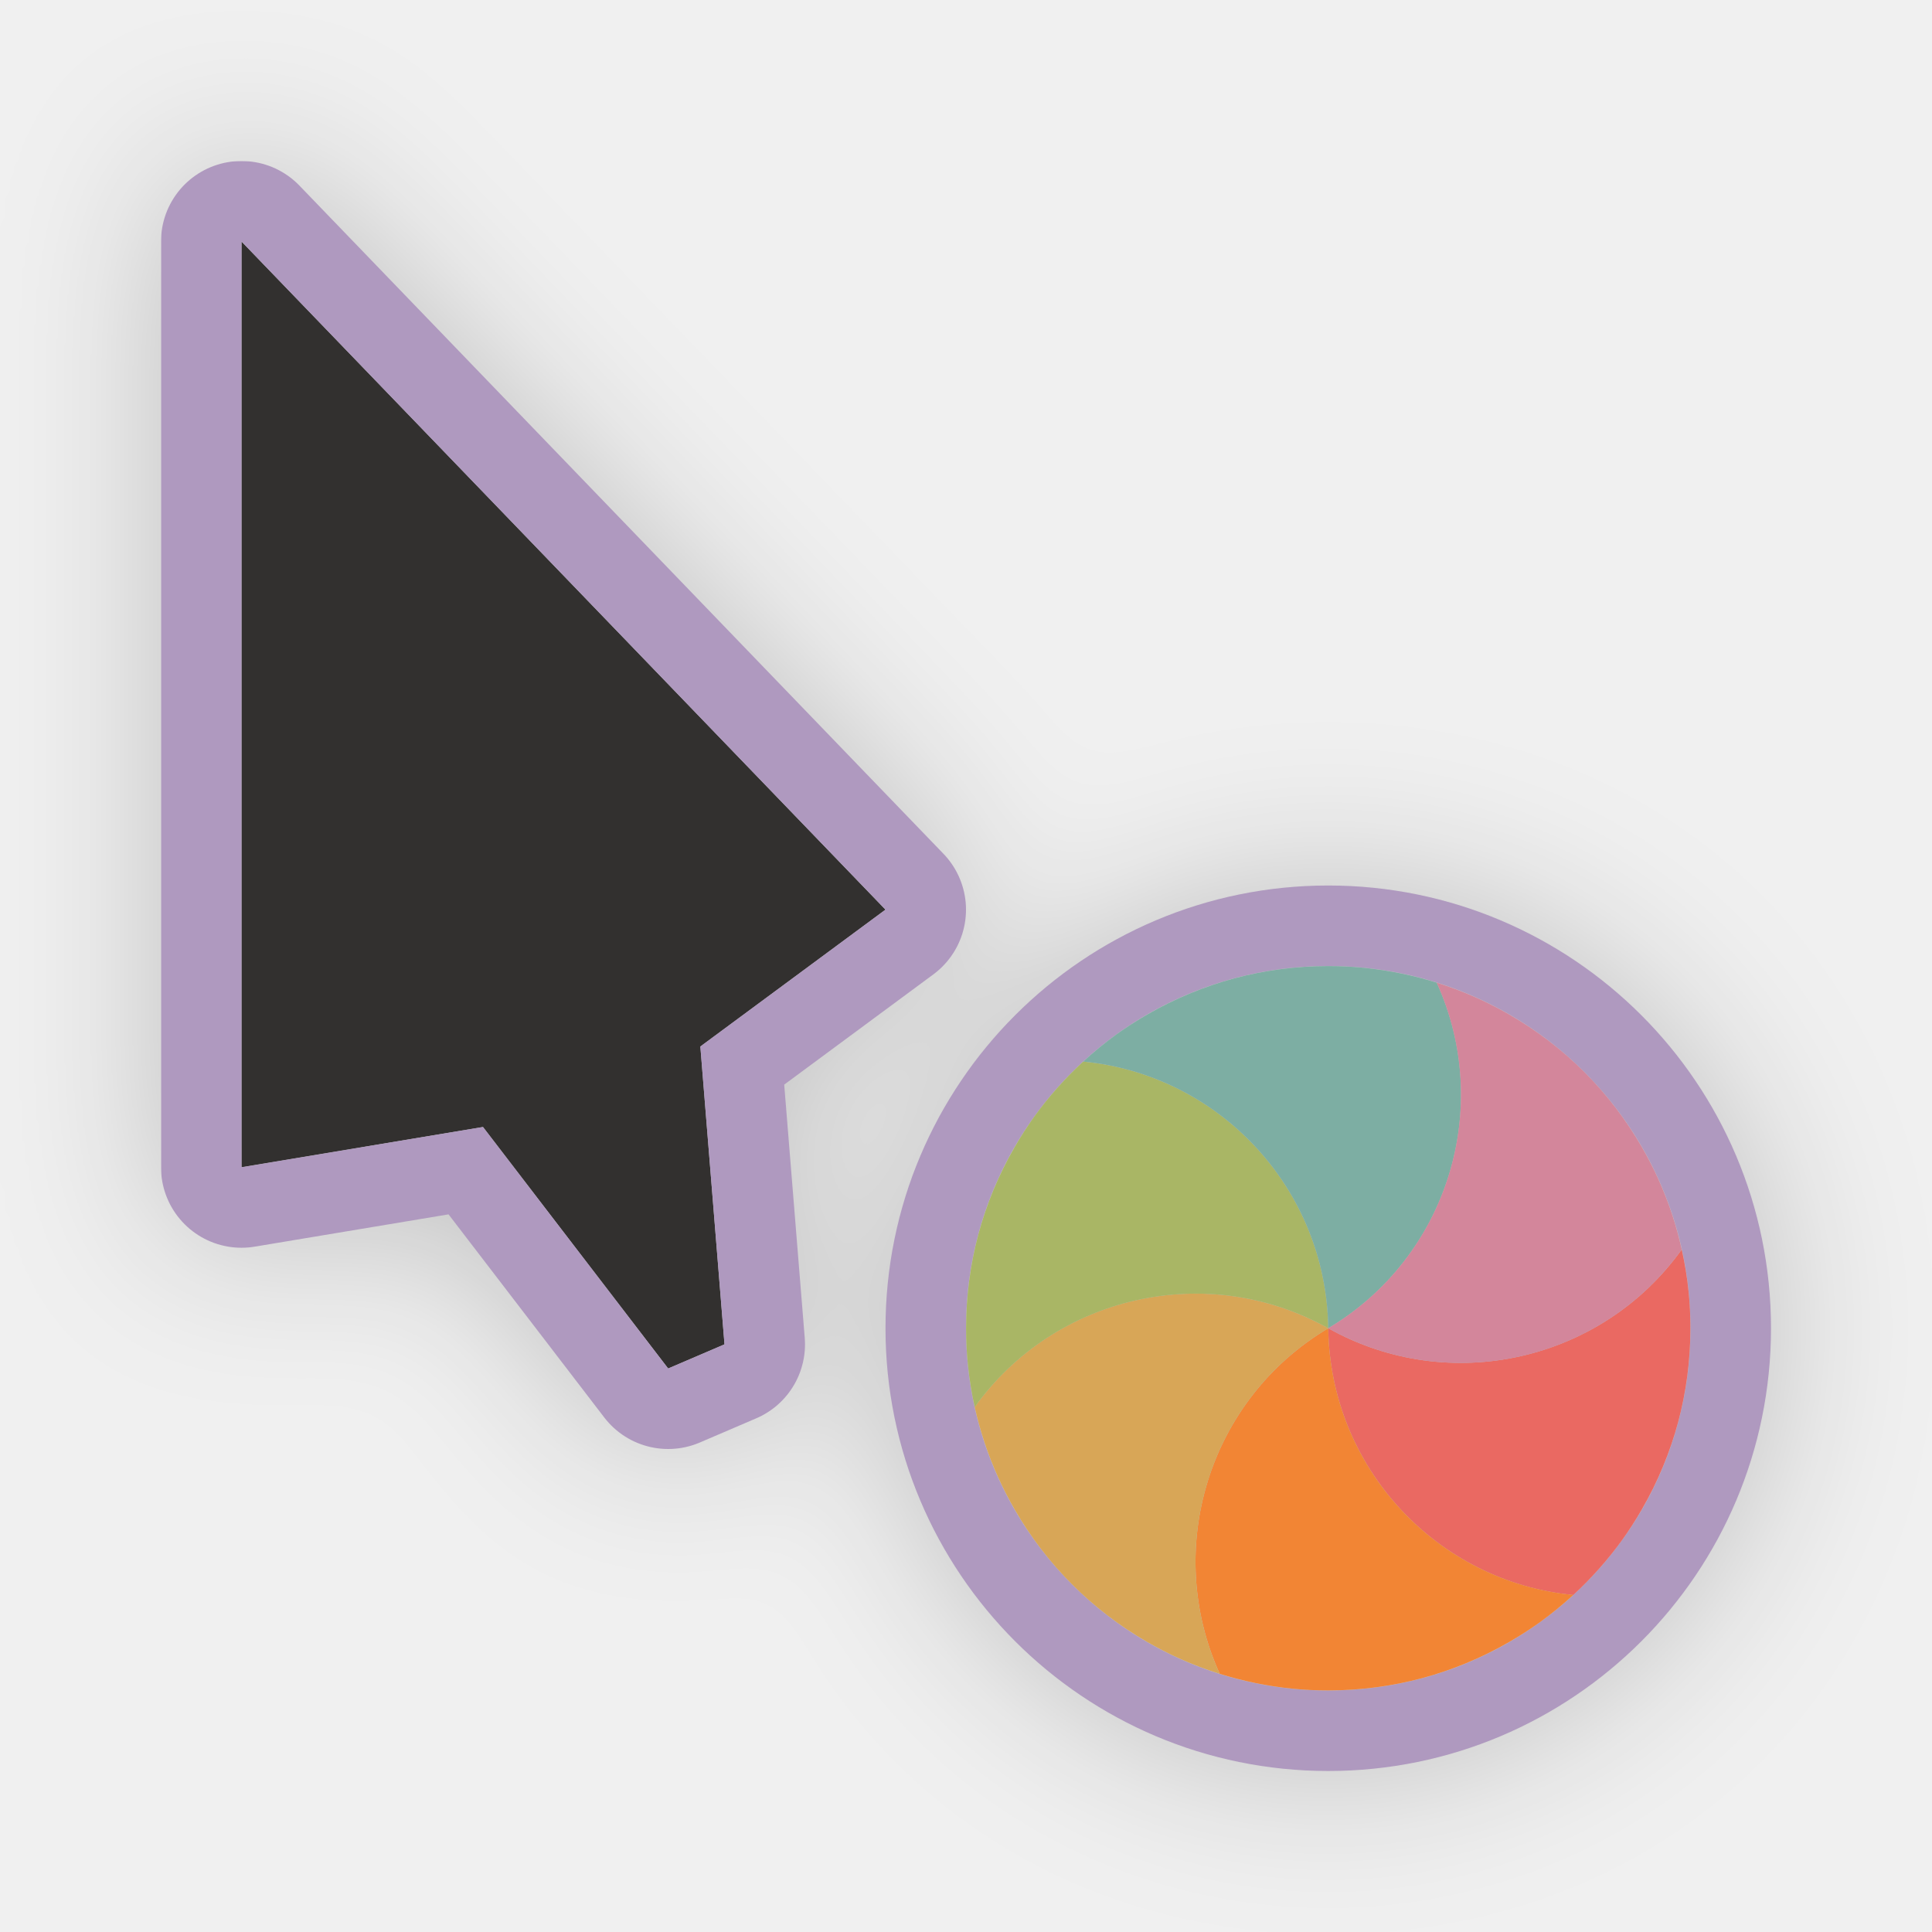
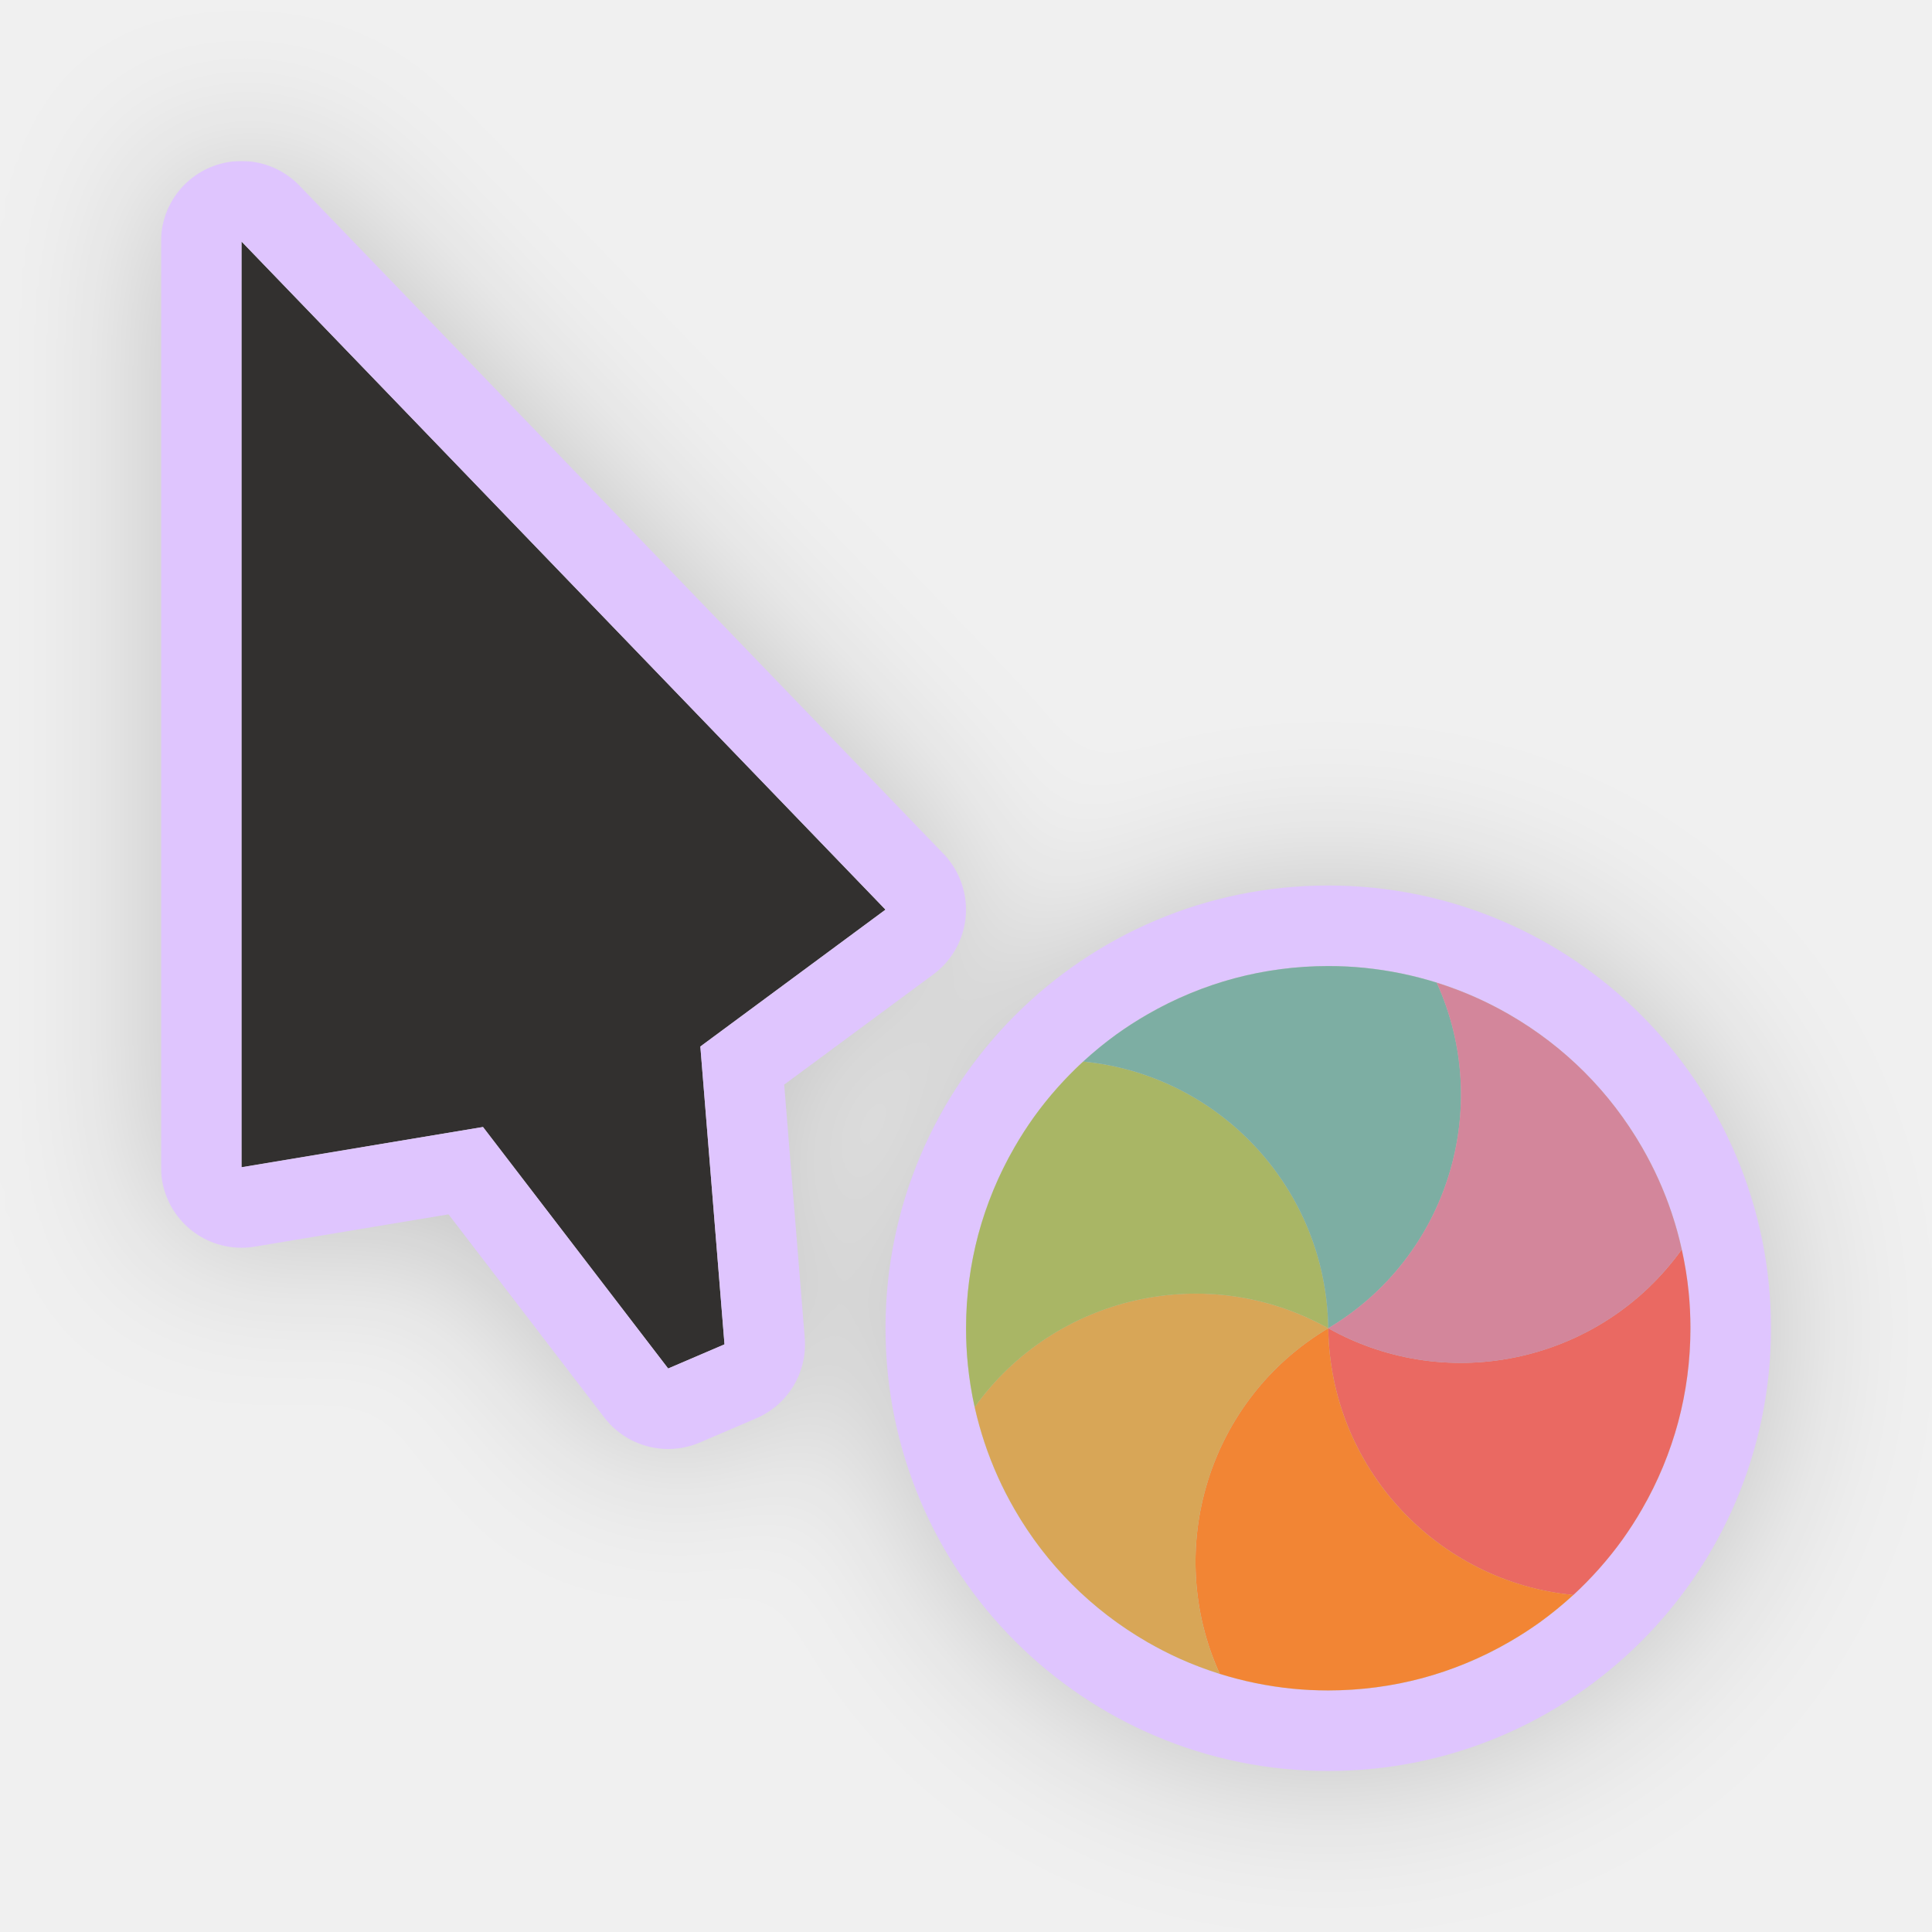
<svg xmlns="http://www.w3.org/2000/svg" width="24" height="24" viewBox="0 0 24 24" fill="none">
  <g clip-path="url(#clip0_182_7271)" filter="url(#filter0_d_182_7271)">
    <mask id="path-1-outside-1_182_7271" maskUnits="userSpaceOnUse" x="2" y="2" width="10" height="16" fill="black">
      <rect fill="white" x="2" y="2" width="10" height="16" />
      <path d="M11 11.3L3 3L3 14.5L6 14L8.3 17L9 16.7L8.7 13L11 11.3Z" />
    </mask>
    <path d="M11 11.3L3 3L3 14.5L6 14L8.3 17L9 16.7L8.7 13L11 11.3Z" fill="#32302F" />
-     <path d="M11 11.3L3 3L3 14.5L6 14L8.3 17L9 16.7L8.7 13L11 11.3Z" stroke="#AF99BF" stroke-width="2" stroke-linejoin="round" mask="url(#path-1-outside-1_182_7271)" />
-     <circle cx="16.5" cy="16.5" r="5" transform="rotate(90 16.5 16.5)" stroke="#AF99BF" stroke-linejoin="round" />
+     <path d="M11 11.3L3 3L3 14.5L6 14L8.3 17L9 16.7L8.7 13L11 11.3Z" stroke="#DFC5FE" stroke-width="2" stroke-linejoin="round" mask="url(#path-1-outside-1_182_7271)" />
+     <circle cx="16.5" cy="16.5" r="5" transform="rotate(90 16.5 16.5)" stroke="#DFC5FE" stroke-linejoin="round" />
    <path d="M20.891 15.521C20.93 15.695 20.959 15.872 20.977 16.051C20.992 16.198 20.999 16.348 20.999 16.5C20.999 16.903 20.946 17.293 20.847 17.665C20.747 18.036 20.598 18.401 20.396 18.75C20.321 18.881 20.239 19.007 20.153 19.128C19.973 19.377 19.769 19.606 19.544 19.814C17.85 19.649 16.523 18.232 16.5 16.5C18.011 17.346 19.902 16.905 20.891 15.521Z" fill="#EA6962" />
    <path d="M19.544 19.813C19.412 19.934 19.273 20.048 19.128 20.153C19.007 20.239 18.881 20.321 18.75 20.396C18.401 20.598 18.036 20.747 17.665 20.847C17.293 20.946 16.903 20.999 16.5 20.999C16.348 20.999 16.198 20.992 16.051 20.977C15.745 20.946 15.444 20.884 15.152 20.793C14.448 19.243 15.012 17.385 16.5 16.5C16.523 18.232 17.85 19.649 19.544 19.813Z" fill="#F28534" />
    <path d="M15.152 20.793C14.982 20.739 14.814 20.676 14.65 20.602C14.515 20.541 14.382 20.472 14.251 20.397C13.902 20.195 13.59 19.954 13.318 19.682C13.046 19.41 12.805 19.099 12.604 18.75C12.528 18.618 12.459 18.485 12.398 18.349C12.272 18.07 12.175 17.778 12.108 17.479C13.098 16.094 14.989 15.654 16.5 16.5C15.012 17.386 14.448 19.244 15.152 20.793Z" fill="#D8A657" />
    <path d="M12.108 17.48C12.069 17.305 12.041 17.128 12.023 16.949C12.008 16.802 12.001 16.652 12.001 16.5C12.001 16.097 12.054 15.707 12.153 15.335C12.253 14.964 12.402 14.599 12.604 14.25C12.679 14.119 12.761 13.993 12.847 13.872C13.027 13.623 13.231 13.394 13.456 13.187C15.15 13.351 16.477 14.768 16.5 16.5C14.989 15.654 13.098 16.095 12.108 17.48Z" fill="#A9B665" />
    <path d="M13.456 13.187C13.588 13.066 13.727 12.952 13.872 12.847C13.993 12.761 14.119 12.679 14.25 12.604C14.599 12.402 14.964 12.253 15.335 12.153C15.707 12.054 16.097 12.001 16.5 12.001C16.652 12.001 16.802 12.008 16.949 12.023C17.255 12.054 17.556 12.116 17.848 12.207C18.552 13.757 17.988 15.615 16.5 16.5C16.477 14.768 15.15 13.351 13.456 13.187Z" fill="#7DAEA3" />
    <path d="M17.847 12.207C18.018 12.261 18.186 12.324 18.349 12.398C18.485 12.459 18.618 12.528 18.749 12.603C19.098 12.805 19.41 13.046 19.682 13.318C19.954 13.59 20.195 13.902 20.396 14.25C20.472 14.382 20.541 14.515 20.602 14.651C20.728 14.93 20.825 15.222 20.891 15.521C19.902 16.906 18.011 17.346 16.5 16.5C17.988 15.614 18.552 13.757 17.847 12.207Z" fill="#D3869B" />
  </g>
  <defs>
    <filter id="filter0_d_182_7271" x="-2" y="-2" width="28" height="28" filterUnits="userSpaceOnUse" color-interpolation-filters="sRGB">
      <feFlood flood-opacity="0" result="BackgroundImageFix" />
      <feColorMatrix in="SourceAlpha" type="matrix" values="0 0 0 0 0 0 0 0 0 0 0 0 0 0 0 0 0 0 127 0" result="hardAlpha" />
      <feOffset />
      <feGaussianBlur stdDeviation="1" />
      <feColorMatrix type="matrix" values="0 0 0 0 0 0 0 0 0 0 0 0 0 0 0 0 0 0 0.2 0" />
      <feBlend mode="normal" in2="BackgroundImageFix" result="effect1_dropShadow_182_7271" />
      <feBlend mode="normal" in="SourceGraphic" in2="effect1_dropShadow_182_7271" result="shape" />
    </filter>
    <clipPath id="clip0_182_7271">
      <rect width="24" height="24" fill="white" />
    </clipPath>
  </defs>
</svg>
